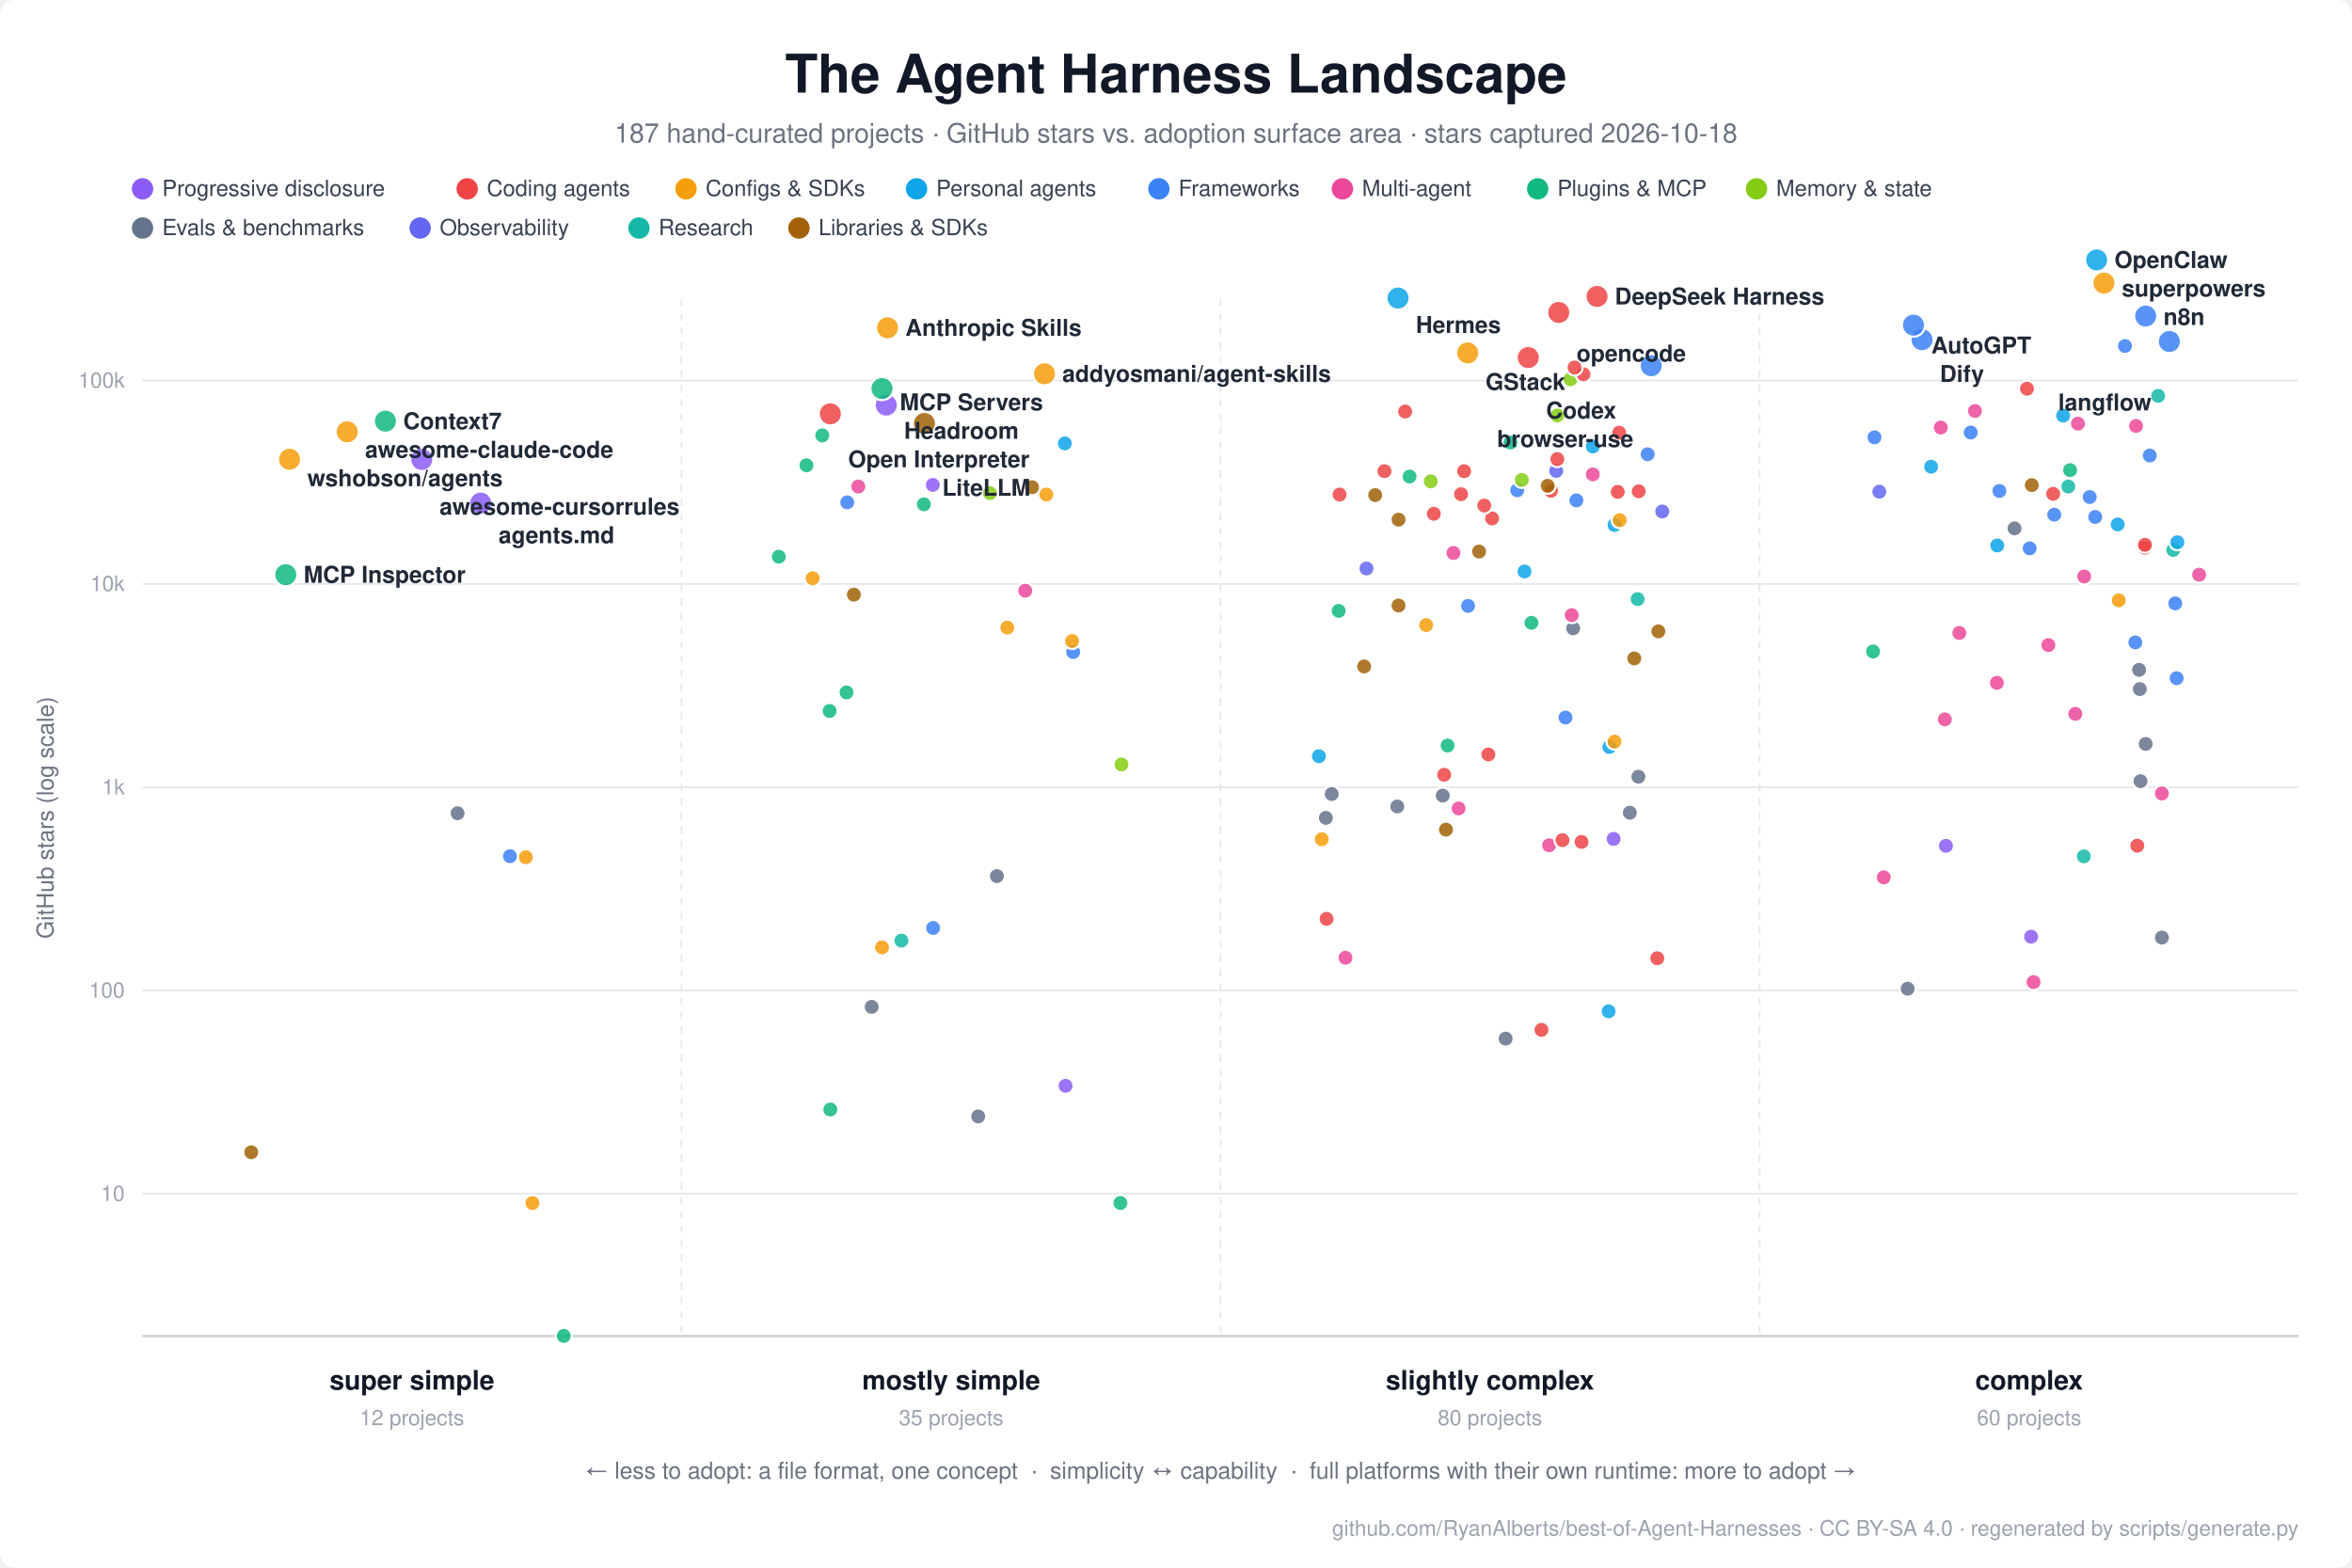
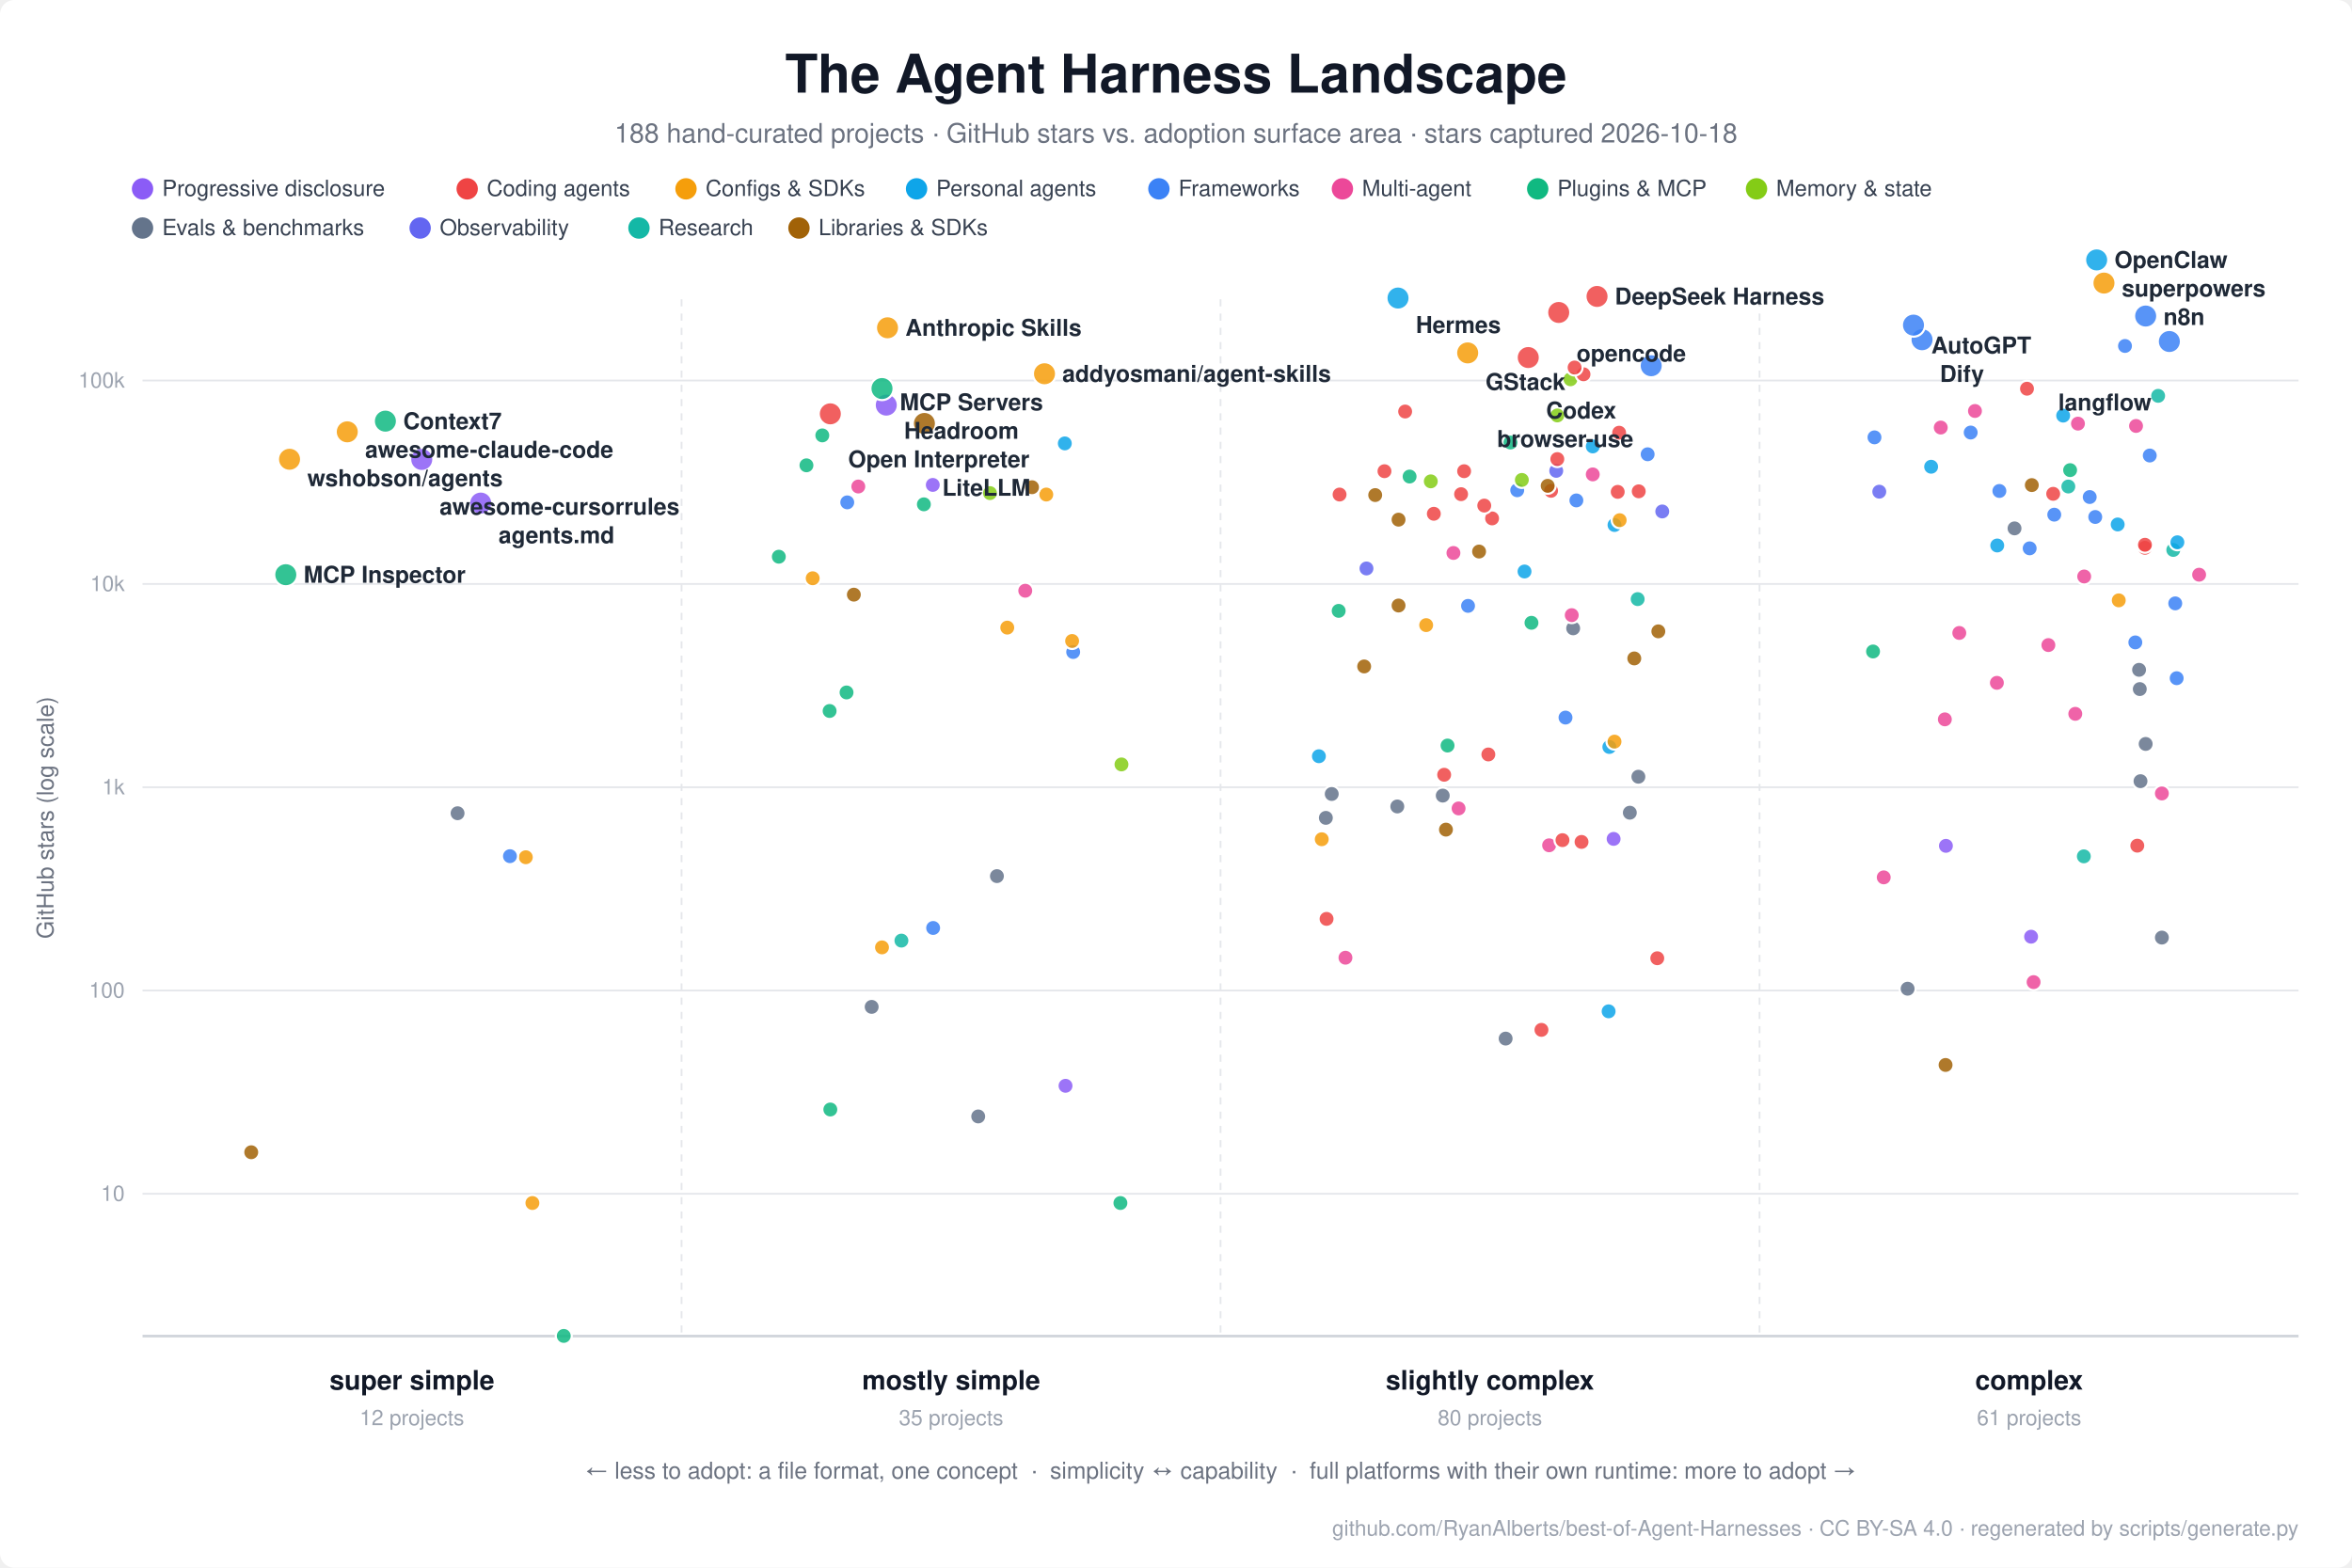
<svg xmlns="http://www.w3.org/2000/svg" viewBox="0 0 1320 880" font-family="-apple-system, 'Segoe UI', Helvetica, Arial, sans-serif">
  <rect width="1320" height="880" fill="#ffffff" rx="8" />
  <text x="660.0" y="52" text-anchor="middle" font-size="30" font-weight="700" fill="#111827">The Agent Harness Landscape</text>
-   <text x="660.0" y="80" text-anchor="middle" font-size="15" fill="#6b7280">187 hand-curated projects · GitHub stars vs. adoption surface area · stars captured 2026-10-18</text>
+   <text x="660.0" y="80" text-anchor="middle" font-size="15" fill="#6b7280">188 hand-curated projects · GitHub stars vs. adoption surface area · stars captured 2026-10-18</text>
  <circle cx="80" cy="106" r="6" fill="#8b5cf6" />
  <text x="91" y="110" font-size="12.5" fill="#374151">Progressive disclosure</text>
  <circle cx="262.2" cy="106" r="6" fill="#ef4444" />
  <text x="273.2" y="110" font-size="12.5" fill="#374151">Coding agents</text>
  <circle cx="385.0" cy="106" r="6" fill="#f59e0b" />
  <text x="396.0" y="110" font-size="12.5" fill="#374151">Configs &amp; SDKs</text>
  <circle cx="514.4" cy="106" r="6" fill="#0ea5e9" />
  <text x="525.4" y="110" font-size="12.5" fill="#374151">Personal agents</text>
  <circle cx="650.4" cy="106" r="6" fill="#3b82f6" />
  <text x="661.4" y="110" font-size="12.5" fill="#374151">Frameworks</text>
  <circle cx="753.4" cy="106" r="6" fill="#ec4899" />
  <text x="764.4" y="110" font-size="12.5" fill="#374151">Multi-agent</text>
  <circle cx="863.0" cy="106" r="6" fill="#10b981" />
  <text x="874.0" y="110" font-size="12.5" fill="#374151">Plugins &amp; MCP</text>
  <circle cx="985.8" cy="106" r="6" fill="#84cc16" />
  <text x="996.8" y="110" font-size="12.5" fill="#374151">Memory &amp; state</text>
  <circle cx="80" cy="128" r="6" fill="#64748b" />
  <text x="91" y="132" font-size="12.5" fill="#374151">Evals &amp; benchmarks</text>
  <circle cx="235.8" cy="128" r="6" fill="#6366f1" />
  <text x="246.8" y="132" font-size="12.5" fill="#374151">Observability</text>
  <circle cx="358.6" cy="128" r="6" fill="#14b8a6" />
  <text x="369.6" y="132" font-size="12.5" fill="#374151">Research</text>
  <circle cx="448.4" cy="128" r="6" fill="#a16207" />
  <text x="459.4" y="132" font-size="12.5" fill="#374151">Libraries &amp; SDKs</text>
  <line x1="80" y1="670.1" x2="1290" y2="670.1" stroke="#e5e7eb" stroke-width="1" />
  <text x="70" y="674.1" text-anchor="end" font-size="12" fill="#9ca3af">10</text>
  <line x1="80" y1="556.0" x2="1290" y2="556.0" stroke="#e5e7eb" stroke-width="1" />
  <text x="70" y="560.0" text-anchor="end" font-size="12" fill="#9ca3af">100</text>
  <line x1="80" y1="441.9" x2="1290" y2="441.9" stroke="#e5e7eb" stroke-width="1" />
  <text x="70" y="445.9" text-anchor="end" font-size="12" fill="#9ca3af">1k</text>
  <line x1="80" y1="327.8" x2="1290" y2="327.8" stroke="#e5e7eb" stroke-width="1" />
  <text x="70" y="331.8" text-anchor="end" font-size="12" fill="#9ca3af">10k</text>
  <line x1="80" y1="213.6" x2="1290" y2="213.6" stroke="#e5e7eb" stroke-width="1" />
  <text x="70" y="217.6" text-anchor="end" font-size="12" fill="#9ca3af">100k</text>
  <text x="30" y="459" font-size="13" fill="#6b7280" transform="rotate(-90 30 459)" text-anchor="middle">GitHub stars (log scale)</text>
  <text x="231.2" y="780" text-anchor="middle" font-size="15" font-weight="600" fill="#111827">super simple</text>
  <text x="231.2" y="800" text-anchor="middle" font-size="12" fill="#9ca3af">12 projects</text>
  <line x1="382.5" y1="168" x2="382.5" y2="750" stroke="#e5e7eb" stroke-width="1" stroke-dasharray="4 4" />
  <text x="533.8" y="780" text-anchor="middle" font-size="15" font-weight="600" fill="#111827">mostly simple</text>
  <text x="533.8" y="800" text-anchor="middle" font-size="12" fill="#9ca3af">35 projects</text>
  <line x1="685.0" y1="168" x2="685.0" y2="750" stroke="#e5e7eb" stroke-width="1" stroke-dasharray="4 4" />
  <text x="836.2" y="780" text-anchor="middle" font-size="15" font-weight="600" fill="#111827">slightly complex</text>
  <text x="836.2" y="800" text-anchor="middle" font-size="12" fill="#9ca3af">80 projects</text>
  <line x1="987.5" y1="168" x2="987.5" y2="750" stroke="#e5e7eb" stroke-width="1" stroke-dasharray="4 4" />
  <text x="1138.8" y="780" text-anchor="middle" font-size="15" font-weight="600" fill="#111827">complex</text>
-   <text x="1138.8" y="800" text-anchor="middle" font-size="12" fill="#9ca3af">60 projects</text>
+   <text x="1138.8" y="800" text-anchor="middle" font-size="12" fill="#9ca3af">61 projects</text>
  <line x1="80" y1="750" x2="1290" y2="750" stroke="#d1d5db" stroke-width="1.5" />
  <text x="685.0" y="830" text-anchor="middle" font-size="13" fill="#6b7280">←  less to adopt: a file format, one concept  ·  simplicity ↔ capability  ·  full platforms with their own runtime: more to adopt  →</text>
  <circle cx="316.4" cy="749.9" r="4.5" fill="#10b981" fill-opacity="0.85" stroke="#ffffff" stroke-width="1.2" />
  <circle cx="298.8" cy="675.3" r="4.5" fill="#f59e0b" fill-opacity="0.85" stroke="#ffffff" stroke-width="1.2" />
  <circle cx="628.8" cy="675.3" r="4.5" fill="#10b981" fill-opacity="0.85" stroke="#ffffff" stroke-width="1.2" />
  <circle cx="141.0" cy="646.8" r="4.5" fill="#a16207" fill-opacity="0.85" stroke="#ffffff" stroke-width="1.2" />
  <circle cx="549.0" cy="626.7" r="4.5" fill="#64748b" fill-opacity="0.85" stroke="#ffffff" stroke-width="1.2" />
  <circle cx="466.0" cy="622.8" r="4.5" fill="#10b981" fill-opacity="0.85" stroke="#ffffff" stroke-width="1.2" />
  <circle cx="598.0" cy="609.5" r="4.5" fill="#8b5cf6" fill-opacity="0.85" stroke="#ffffff" stroke-width="1.2" />
+   <circle cx="1091.9" cy="597.8" r="4.5" fill="#a16207" fill-opacity="0.85" stroke="#ffffff" stroke-width="1.2" />
  <circle cx="845.0" cy="583.0" r="4.5" fill="#64748b" fill-opacity="0.85" stroke="#ffffff" stroke-width="1.2" />
  <circle cx="865.1" cy="578.1" r="4.5" fill="#ef4444" fill-opacity="0.85" stroke="#ffffff" stroke-width="1.2" />
  <circle cx="902.8" cy="567.7" r="4.5" fill="#0ea5e9" fill-opacity="0.85" stroke="#ffffff" stroke-width="1.2" />
  <circle cx="489.2" cy="565.2" r="4.5" fill="#64748b" fill-opacity="0.85" stroke="#ffffff" stroke-width="1.2" />
  <circle cx="1070.6" cy="555.0" r="4.5" fill="#64748b" fill-opacity="0.85" stroke="#ffffff" stroke-width="1.2" />
  <circle cx="1141.3" cy="551.3" r="4.5" fill="#ec4899" fill-opacity="0.85" stroke="#ffffff" stroke-width="1.2" />
  <circle cx="930.1" cy="537.9" r="4.5" fill="#ef4444" fill-opacity="0.85" stroke="#ffffff" stroke-width="1.2" />
  <circle cx="755.1" cy="537.6" r="4.5" fill="#ec4899" fill-opacity="0.85" stroke="#ffffff" stroke-width="1.2" />
  <circle cx="495.0" cy="531.8" r="4.5" fill="#f59e0b" fill-opacity="0.85" stroke="#ffffff" stroke-width="1.2" />
  <circle cx="505.9" cy="528.0" r="4.5" fill="#14b8a6" fill-opacity="0.85" stroke="#ffffff" stroke-width="1.2" />
  <circle cx="1213.3" cy="526.3" r="4.5" fill="#64748b" fill-opacity="0.85" stroke="#ffffff" stroke-width="1.2" />
  <circle cx="1139.9" cy="525.8" r="4.5" fill="#8b5cf6" fill-opacity="0.85" stroke="#ffffff" stroke-width="1.2" />
  <circle cx="523.7" cy="520.9" r="4.5" fill="#3b82f6" fill-opacity="0.85" stroke="#ffffff" stroke-width="1.2" />
  <circle cx="744.5" cy="515.8" r="4.5" fill="#ef4444" fill-opacity="0.85" stroke="#ffffff" stroke-width="1.2" />
  <circle cx="1057.2" cy="492.5" r="4.5" fill="#ec4899" fill-opacity="0.85" stroke="#ffffff" stroke-width="1.2" />
  <circle cx="559.5" cy="491.8" r="4.5" fill="#64748b" fill-opacity="0.85" stroke="#ffffff" stroke-width="1.2" />
  <circle cx="295.1" cy="481.2" r="4.5" fill="#f59e0b" fill-opacity="0.85" stroke="#ffffff" stroke-width="1.2" />
  <circle cx="1169.5" cy="480.7" r="4.5" fill="#14b8a6" fill-opacity="0.85" stroke="#ffffff" stroke-width="1.2" />
  <circle cx="286.2" cy="480.6" r="4.5" fill="#3b82f6" fill-opacity="0.85" stroke="#ffffff" stroke-width="1.2" />
  <circle cx="1092.1" cy="474.8" r="4.5" fill="#8b5cf6" fill-opacity="0.85" stroke="#ffffff" stroke-width="1.2" />
  <circle cx="1199.5" cy="474.7" r="4.5" fill="#ef4444" fill-opacity="0.85" stroke="#ffffff" stroke-width="1.2" />
  <circle cx="869.4" cy="474.5" r="4.5" fill="#ec4899" fill-opacity="0.85" stroke="#ffffff" stroke-width="1.2" />
  <circle cx="887.6" cy="472.6" r="4.5" fill="#ef4444" fill-opacity="0.85" stroke="#ffffff" stroke-width="1.2" />
  <circle cx="876.9" cy="471.6" r="4.5" fill="#ef4444" fill-opacity="0.85" stroke="#ffffff" stroke-width="1.2" />
  <circle cx="741.8" cy="471.1" r="4.5" fill="#f59e0b" fill-opacity="0.85" stroke="#ffffff" stroke-width="1.2" />
  <circle cx="905.6" cy="470.9" r="4.5" fill="#8b5cf6" fill-opacity="0.85" stroke="#ffffff" stroke-width="1.2" />
  <circle cx="811.5" cy="465.7" r="4.5" fill="#a16207" fill-opacity="0.85" stroke="#ffffff" stroke-width="1.2" />
  <circle cx="744.1" cy="459.1" r="4.5" fill="#64748b" fill-opacity="0.85" stroke="#ffffff" stroke-width="1.2" />
  <circle cx="256.8" cy="456.5" r="4.5" fill="#64748b" fill-opacity="0.85" stroke="#ffffff" stroke-width="1.2" />
  <circle cx="914.7" cy="456.2" r="4.5" fill="#64748b" fill-opacity="0.85" stroke="#ffffff" stroke-width="1.2" />
  <circle cx="818.6" cy="453.8" r="4.5" fill="#ec4899" fill-opacity="0.85" stroke="#ffffff" stroke-width="1.2" />
  <circle cx="784.2" cy="452.7" r="4.5" fill="#64748b" fill-opacity="0.85" stroke="#ffffff" stroke-width="1.2" />
  <circle cx="809.7" cy="446.6" r="4.5" fill="#64748b" fill-opacity="0.85" stroke="#ffffff" stroke-width="1.2" />
  <circle cx="747.4" cy="445.7" r="4.5" fill="#64748b" fill-opacity="0.85" stroke="#ffffff" stroke-width="1.2" />
  <circle cx="1213.3" cy="445.4" r="4.5" fill="#ec4899" fill-opacity="0.85" stroke="#ffffff" stroke-width="1.2" />
  <circle cx="1201.3" cy="438.5" r="4.5" fill="#64748b" fill-opacity="0.85" stroke="#ffffff" stroke-width="1.2" />
  <circle cx="919.5" cy="436.0" r="4.5" fill="#64748b" fill-opacity="0.85" stroke="#ffffff" stroke-width="1.2" />
  <circle cx="810.5" cy="434.9" r="4.5" fill="#ef4444" fill-opacity="0.85" stroke="#ffffff" stroke-width="1.2" />
  <circle cx="629.4" cy="429.1" r="4.5" fill="#84cc16" fill-opacity="0.85" stroke="#ffffff" stroke-width="1.2" />
  <circle cx="740.2" cy="424.5" r="4.5" fill="#0ea5e9" fill-opacity="0.85" stroke="#ffffff" stroke-width="1.2" />
  <circle cx="835.3" cy="423.5" r="4.5" fill="#ef4444" fill-opacity="0.85" stroke="#ffffff" stroke-width="1.2" />
  <circle cx="903.2" cy="419.3" r="4.5" fill="#0ea5e9" fill-opacity="0.85" stroke="#ffffff" stroke-width="1.2" />
  <circle cx="812.4" cy="418.5" r="4.5" fill="#10b981" fill-opacity="0.85" stroke="#ffffff" stroke-width="1.2" />
  <circle cx="1204.2" cy="417.6" r="4.5" fill="#64748b" fill-opacity="0.85" stroke="#ffffff" stroke-width="1.2" />
  <circle cx="906.1" cy="416.3" r="4.5" fill="#f59e0b" fill-opacity="0.85" stroke="#ffffff" stroke-width="1.2" />
  <circle cx="1091.5" cy="403.8" r="4.5" fill="#ec4899" fill-opacity="0.85" stroke="#ffffff" stroke-width="1.2" />
  <circle cx="878.6" cy="402.8" r="4.5" fill="#3b82f6" fill-opacity="0.85" stroke="#ffffff" stroke-width="1.2" />
  <circle cx="1164.7" cy="400.7" r="4.5" fill="#ec4899" fill-opacity="0.85" stroke="#ffffff" stroke-width="1.2" />
  <circle cx="465.6" cy="399.1" r="4.5" fill="#10b981" fill-opacity="0.85" stroke="#ffffff" stroke-width="1.2" />
  <circle cx="475.1" cy="388.7" r="4.5" fill="#10b981" fill-opacity="0.85" stroke="#ffffff" stroke-width="1.2" />
  <circle cx="1200.9" cy="386.8" r="4.5" fill="#64748b" fill-opacity="0.85" stroke="#ffffff" stroke-width="1.2" />
  <circle cx="1120.7" cy="383.3" r="4.5" fill="#ec4899" fill-opacity="0.85" stroke="#ffffff" stroke-width="1.2" />
  <circle cx="1221.6" cy="380.7" r="4.5" fill="#3b82f6" fill-opacity="0.85" stroke="#ffffff" stroke-width="1.2" />
  <circle cx="1200.5" cy="376.0" r="4.5" fill="#64748b" fill-opacity="0.85" stroke="#ffffff" stroke-width="1.2" />
  <circle cx="765.6" cy="374.1" r="4.5" fill="#a16207" fill-opacity="0.85" stroke="#ffffff" stroke-width="1.2" />
  <circle cx="917.2" cy="369.6" r="4.5" fill="#a16207" fill-opacity="0.85" stroke="#ffffff" stroke-width="1.2" />
  <circle cx="602.3" cy="366.0" r="4.5" fill="#3b82f6" fill-opacity="0.85" stroke="#ffffff" stroke-width="1.2" />
  <circle cx="1051.2" cy="365.7" r="4.5" fill="#10b981" fill-opacity="0.85" stroke="#ffffff" stroke-width="1.2" />
  <circle cx="1149.6" cy="362.1" r="4.5" fill="#ec4899" fill-opacity="0.85" stroke="#ffffff" stroke-width="1.2" />
  <circle cx="1198.4" cy="360.6" r="4.5" fill="#3b82f6" fill-opacity="0.85" stroke="#ffffff" stroke-width="1.2" />
  <circle cx="601.7" cy="359.8" r="4.5" fill="#f59e0b" fill-opacity="0.85" stroke="#ffffff" stroke-width="1.2" />
  <circle cx="1099.6" cy="355.3" r="4.5" fill="#ec4899" fill-opacity="0.85" stroke="#ffffff" stroke-width="1.2" />
  <circle cx="930.7" cy="354.4" r="4.5" fill="#a16207" fill-opacity="0.85" stroke="#ffffff" stroke-width="1.2" />
  <circle cx="882.9" cy="352.7" r="4.5" fill="#64748b" fill-opacity="0.85" stroke="#ffffff" stroke-width="1.2" />
  <circle cx="565.3" cy="352.3" r="4.5" fill="#f59e0b" fill-opacity="0.85" stroke="#ffffff" stroke-width="1.2" />
  <circle cx="800.4" cy="350.9" r="4.5" fill="#f59e0b" fill-opacity="0.85" stroke="#ffffff" stroke-width="1.2" />
  <circle cx="859.5" cy="349.6" r="4.5" fill="#10b981" fill-opacity="0.85" stroke="#ffffff" stroke-width="1.2" />
  <circle cx="882.1" cy="345.3" r="4.5" fill="#ec4899" fill-opacity="0.85" stroke="#ffffff" stroke-width="1.2" />
  <circle cx="751.3" cy="342.9" r="4.5" fill="#10b981" fill-opacity="0.85" stroke="#ffffff" stroke-width="1.2" />
  <circle cx="823.9" cy="340.1" r="4.5" fill="#3b82f6" fill-opacity="0.85" stroke="#ffffff" stroke-width="1.2" />
  <circle cx="784.9" cy="339.9" r="4.5" fill="#a16207" fill-opacity="0.85" stroke="#ffffff" stroke-width="1.2" />
  <circle cx="1220.8" cy="338.7" r="4.5" fill="#3b82f6" fill-opacity="0.85" stroke="#ffffff" stroke-width="1.2" />
  <circle cx="1189.1" cy="337.0" r="4.5" fill="#f59e0b" fill-opacity="0.85" stroke="#ffffff" stroke-width="1.2" />
  <circle cx="919.1" cy="336.3" r="4.5" fill="#14b8a6" fill-opacity="0.85" stroke="#ffffff" stroke-width="1.2" />
  <circle cx="479.2" cy="333.8" r="4.5" fill="#a16207" fill-opacity="0.85" stroke="#ffffff" stroke-width="1.2" />
  <circle cx="575.4" cy="331.6" r="4.5" fill="#ec4899" fill-opacity="0.85" stroke="#ffffff" stroke-width="1.2" />
  <circle cx="456.1" cy="324.6" r="4.5" fill="#f59e0b" fill-opacity="0.85" stroke="#ffffff" stroke-width="1.2" />
  <circle cx="1169.7" cy="323.6" r="4.5" fill="#ec4899" fill-opacity="0.85" stroke="#ffffff" stroke-width="1.2" />
  <circle cx="160.4" cy="322.6" r="6.5" fill="#10b981" fill-opacity="0.85" stroke="#ffffff" stroke-width="1.2" />
  <circle cx="1234.2" cy="322.6" r="4.5" fill="#ec4899" fill-opacity="0.85" stroke="#ffffff" stroke-width="1.2" />
  <circle cx="855.6" cy="320.8" r="4.5" fill="#0ea5e9" fill-opacity="0.85" stroke="#ffffff" stroke-width="1.2" />
  <circle cx="766.9" cy="319.1" r="4.5" fill="#6366f1" fill-opacity="0.85" stroke="#ffffff" stroke-width="1.2" />
  <circle cx="437.1" cy="312.5" r="4.5" fill="#10b981" fill-opacity="0.85" stroke="#ffffff" stroke-width="1.2" />
  <circle cx="815.7" cy="310.4" r="4.5" fill="#ec4899" fill-opacity="0.85" stroke="#ffffff" stroke-width="1.2" />
  <circle cx="830.1" cy="309.6" r="4.5" fill="#a16207" fill-opacity="0.85" stroke="#ffffff" stroke-width="1.2" />
  <circle cx="1219.7" cy="308.7" r="4.5" fill="#14b8a6" fill-opacity="0.85" stroke="#ffffff" stroke-width="1.2" />
  <circle cx="1139.1" cy="307.8" r="4.5" fill="#3b82f6" fill-opacity="0.85" stroke="#ffffff" stroke-width="1.2" />
  <circle cx="1203.8" cy="307.5" r="4.5" fill="#ef4444" fill-opacity="0.85" stroke="#ffffff" stroke-width="1.2" />
  <circle cx="1120.9" cy="306.2" r="4.5" fill="#0ea5e9" fill-opacity="0.85" stroke="#ffffff" stroke-width="1.2" />
  <circle cx="1203.8" cy="305.8" r="4.5" fill="#ef4444" fill-opacity="0.85" stroke="#ffffff" stroke-width="1.2" />
  <circle cx="1222.0" cy="304.4" r="4.5" fill="#0ea5e9" fill-opacity="0.85" stroke="#ffffff" stroke-width="1.2" />
  <circle cx="1130.6" cy="296.6" r="4.5" fill="#64748b" fill-opacity="0.85" stroke="#ffffff" stroke-width="1.2" />
  <circle cx="906.1" cy="294.7" r="4.5" fill="#0ea5e9" fill-opacity="0.85" stroke="#ffffff" stroke-width="1.2" />
  <circle cx="1188.5" cy="294.4" r="4.5" fill="#0ea5e9" fill-opacity="0.85" stroke="#ffffff" stroke-width="1.2" />
  <circle cx="909.0" cy="292.0" r="4.5" fill="#f59e0b" fill-opacity="0.85" stroke="#ffffff" stroke-width="1.2" />
  <circle cx="784.9" cy="291.7" r="4.5" fill="#a16207" fill-opacity="0.85" stroke="#ffffff" stroke-width="1.2" />
  <circle cx="837.4" cy="291.0" r="4.5" fill="#ef4444" fill-opacity="0.85" stroke="#ffffff" stroke-width="1.2" />
  <circle cx="1175.9" cy="290.2" r="4.5" fill="#3b82f6" fill-opacity="0.85" stroke="#ffffff" stroke-width="1.2" />
  <circle cx="1152.9" cy="288.9" r="4.5" fill="#3b82f6" fill-opacity="0.85" stroke="#ffffff" stroke-width="1.2" />
  <circle cx="804.7" cy="288.4" r="4.5" fill="#ef4444" fill-opacity="0.85" stroke="#ffffff" stroke-width="1.2" />
  <circle cx="932.9" cy="287.1" r="4.5" fill="#6366f1" fill-opacity="0.85" stroke="#ffffff" stroke-width="1.2" />
  <circle cx="833.0" cy="283.8" r="4.5" fill="#ef4444" fill-opacity="0.85" stroke="#ffffff" stroke-width="1.2" />
  <circle cx="518.5" cy="283.1" r="4.5" fill="#10b981" fill-opacity="0.85" stroke="#ffffff" stroke-width="1.2" />
  <circle cx="269.8" cy="282.4" r="6.5" fill="#8b5cf6" fill-opacity="0.85" stroke="#ffffff" stroke-width="1.2" />
  <circle cx="475.5" cy="282.0" r="4.5" fill="#3b82f6" fill-opacity="0.85" stroke="#ffffff" stroke-width="1.2" />
  <circle cx="884.7" cy="280.9" r="4.5" fill="#3b82f6" fill-opacity="0.85" stroke="#ffffff" stroke-width="1.2" />
  <circle cx="1172.8" cy="279.0" r="4.5" fill="#3b82f6" fill-opacity="0.85" stroke="#ffffff" stroke-width="1.2" />
  <circle cx="771.8" cy="277.9" r="4.5" fill="#a16207" fill-opacity="0.85" stroke="#ffffff" stroke-width="1.2" />
  <circle cx="587.2" cy="277.6" r="4.5" fill="#f59e0b" fill-opacity="0.85" stroke="#ffffff" stroke-width="1.2" />
  <circle cx="751.8" cy="277.6" r="4.5" fill="#ef4444" fill-opacity="0.85" stroke="#ffffff" stroke-width="1.2" />
  <circle cx="820.0" cy="277.4" r="4.5" fill="#ef4444" fill-opacity="0.85" stroke="#ffffff" stroke-width="1.2" />
  <circle cx="1152.3" cy="277.2" r="4.5" fill="#ef4444" fill-opacity="0.85" stroke="#ffffff" stroke-width="1.2" />
  <circle cx="555.6" cy="276.8" r="4.5" fill="#84cc16" fill-opacity="0.85" stroke="#ffffff" stroke-width="1.2" />
  <circle cx="907.9" cy="276.1" r="4.5" fill="#ef4444" fill-opacity="0.85" stroke="#ffffff" stroke-width="1.2" />
  <circle cx="1054.7" cy="276.0" r="4.5" fill="#6366f1" fill-opacity="0.85" stroke="#ffffff" stroke-width="1.2" />
  <circle cx="919.7" cy="275.8" r="4.5" fill="#ef4444" fill-opacity="0.85" stroke="#ffffff" stroke-width="1.2" />
  <circle cx="1122.1" cy="275.6" r="4.5" fill="#3b82f6" fill-opacity="0.85" stroke="#ffffff" stroke-width="1.2" />
  <circle cx="870.5" cy="275.5" r="4.5" fill="#ef4444" fill-opacity="0.85" stroke="#ffffff" stroke-width="1.2" />
  <circle cx="851.5" cy="275.2" r="4.5" fill="#3b82f6" fill-opacity="0.85" stroke="#ffffff" stroke-width="1.2" />
  <circle cx="579.2" cy="273.5" r="4.5" fill="#a16207" fill-opacity="0.85" stroke="#ffffff" stroke-width="1.2" />
  <circle cx="481.7" cy="273.1" r="4.5" fill="#ec4899" fill-opacity="0.85" stroke="#ffffff" stroke-width="1.2" />
  <circle cx="1160.8" cy="273.1" r="4.5" fill="#14b8a6" fill-opacity="0.85" stroke="#ffffff" stroke-width="1.2" />
  <circle cx="868.6" cy="272.7" r="4.5" fill="#a16207" fill-opacity="0.85" stroke="#ffffff" stroke-width="1.2" />
  <circle cx="1140.3" cy="272.3" r="4.5" fill="#a16207" fill-opacity="0.85" stroke="#ffffff" stroke-width="1.2" />
  <circle cx="523.5" cy="272.2" r="4.5" fill="#8b5cf6" fill-opacity="0.85" stroke="#ffffff" stroke-width="1.2" />
  <circle cx="803.0" cy="270.2" r="4.5" fill="#84cc16" fill-opacity="0.85" stroke="#ffffff" stroke-width="1.2" />
  <circle cx="854.1" cy="269.4" r="4.5" fill="#84cc16" fill-opacity="0.85" stroke="#ffffff" stroke-width="1.2" />
  <circle cx="791.1" cy="267.5" r="4.5" fill="#10b981" fill-opacity="0.85" stroke="#ffffff" stroke-width="1.2" />
  <circle cx="893.9" cy="266.3" r="4.5" fill="#ec4899" fill-opacity="0.85" stroke="#ffffff" stroke-width="1.2" />
  <circle cx="821.7" cy="264.5" r="4.5" fill="#ef4444" fill-opacity="0.85" stroke="#ffffff" stroke-width="1.2" />
  <circle cx="777.0" cy="264.5" r="4.5" fill="#ef4444" fill-opacity="0.85" stroke="#ffffff" stroke-width="1.2" />
  <circle cx="873.4" cy="264.3" r="4.5" fill="#6366f1" fill-opacity="0.85" stroke="#ffffff" stroke-width="1.2" />
  <circle cx="1161.8" cy="263.9" r="4.5" fill="#10b981" fill-opacity="0.85" stroke="#ffffff" stroke-width="1.2" />
  <circle cx="1083.8" cy="262.0" r="4.5" fill="#0ea5e9" fill-opacity="0.85" stroke="#ffffff" stroke-width="1.2" />
  <circle cx="452.6" cy="261.2" r="4.5" fill="#10b981" fill-opacity="0.85" stroke="#ffffff" stroke-width="1.2" />
  <circle cx="236.7" cy="257.9" r="6.5" fill="#8b5cf6" fill-opacity="0.85" stroke="#ffffff" stroke-width="1.2" />
  <circle cx="162.5" cy="257.8" r="6.5" fill="#f59e0b" fill-opacity="0.85" stroke="#ffffff" stroke-width="1.2" />
  <circle cx="874.0" cy="257.7" r="4.5" fill="#ef4444" fill-opacity="0.85" stroke="#ffffff" stroke-width="1.2" />
  <circle cx="1206.5" cy="255.7" r="4.5" fill="#3b82f6" fill-opacity="0.85" stroke="#ffffff" stroke-width="1.2" />
  <circle cx="924.7" cy="255.0" r="4.5" fill="#3b82f6" fill-opacity="0.85" stroke="#ffffff" stroke-width="1.2" />
  <circle cx="893.9" cy="250.6" r="4.5" fill="#0ea5e9" fill-opacity="0.85" stroke="#ffffff" stroke-width="1.2" />
  <circle cx="597.6" cy="248.9" r="4.5" fill="#0ea5e9" fill-opacity="0.85" stroke="#ffffff" stroke-width="1.2" />
  <circle cx="847.7" cy="248.4" r="4.5" fill="#10b981" fill-opacity="0.85" stroke="#ffffff" stroke-width="1.2" />
  <circle cx="1052.0" cy="245.5" r="4.5" fill="#3b82f6" fill-opacity="0.85" stroke="#ffffff" stroke-width="1.2" />
  <circle cx="461.5" cy="244.4" r="4.5" fill="#10b981" fill-opacity="0.85" stroke="#ffffff" stroke-width="1.2" />
  <circle cx="908.7" cy="242.9" r="4.5" fill="#ef4444" fill-opacity="0.85" stroke="#ffffff" stroke-width="1.2" />
  <circle cx="1106.0" cy="242.8" r="4.5" fill="#3b82f6" fill-opacity="0.85" stroke="#ffffff" stroke-width="1.2" />
  <circle cx="194.9" cy="242.4" r="6.5" fill="#f59e0b" fill-opacity="0.85" stroke="#ffffff" stroke-width="1.2" />
  <circle cx="1089.2" cy="240.0" r="4.5" fill="#ec4899" fill-opacity="0.85" stroke="#ffffff" stroke-width="1.2" />
  <circle cx="1198.8" cy="239.1" r="4.5" fill="#ec4899" fill-opacity="0.85" stroke="#ffffff" stroke-width="1.2" />
  <circle cx="1166.2" cy="237.8" r="4.5" fill="#ec4899" fill-opacity="0.85" stroke="#ffffff" stroke-width="1.2" />
  <circle cx="518.8" cy="237.7" r="6.5" fill="#a16207" fill-opacity="0.85" stroke="#ffffff" stroke-width="1.2" />
  <circle cx="216.3" cy="236.4" r="6.5" fill="#10b981" fill-opacity="0.85" stroke="#ffffff" stroke-width="1.2" />
  <circle cx="1157.9" cy="233.3" r="4.5" fill="#0ea5e9" fill-opacity="0.85" stroke="#ffffff" stroke-width="1.2" />
  <circle cx="874.0" cy="233.2" r="4.5" fill="#84cc16" fill-opacity="0.85" stroke="#ffffff" stroke-width="1.2" />
  <circle cx="466.0" cy="232.3" r="6.5" fill="#ef4444" fill-opacity="0.85" stroke="#ffffff" stroke-width="1.2" />
  <circle cx="788.6" cy="231.0" r="4.5" fill="#ef4444" fill-opacity="0.85" stroke="#ffffff" stroke-width="1.2" />
  <circle cx="1108.4" cy="230.7" r="4.5" fill="#ec4899" fill-opacity="0.85" stroke="#ffffff" stroke-width="1.2" />
  <circle cx="497.4" cy="227.4" r="6.5" fill="#8b5cf6" fill-opacity="0.85" stroke="#ffffff" stroke-width="1.2" />
  <circle cx="1211.2" cy="222.2" r="4.5" fill="#14b8a6" fill-opacity="0.85" stroke="#ffffff" stroke-width="1.2" />
  <circle cx="1137.6" cy="218.2" r="4.5" fill="#ef4444" fill-opacity="0.85" stroke="#ffffff" stroke-width="1.2" />
  <circle cx="495.0" cy="218.1" r="6.5" fill="#10b981" fill-opacity="0.85" stroke="#ffffff" stroke-width="1.2" />
  <circle cx="881.4" cy="212.9" r="4.5" fill="#84cc16" fill-opacity="0.85" stroke="#ffffff" stroke-width="1.2" />
  <circle cx="888.7" cy="210.1" r="4.5" fill="#ef4444" fill-opacity="0.85" stroke="#ffffff" stroke-width="1.2" />
  <circle cx="586.2" cy="209.8" r="6.5" fill="#f59e0b" fill-opacity="0.85" stroke="#ffffff" stroke-width="1.2" />
  <circle cx="883.7" cy="206.3" r="4.5" fill="#ef4444" fill-opacity="0.85" stroke="#ffffff" stroke-width="1.2" />
  <circle cx="926.7" cy="205.3" r="6.5" fill="#3b82f6" fill-opacity="0.85" stroke="#ffffff" stroke-width="1.2" />
  <circle cx="857.7" cy="200.7" r="6.5" fill="#ef4444" fill-opacity="0.85" stroke="#ffffff" stroke-width="1.2" />
  <circle cx="823.7" cy="198.1" r="6.5" fill="#f59e0b" fill-opacity="0.85" stroke="#ffffff" stroke-width="1.2" />
  <circle cx="1192.6" cy="194.2" r="4.5" fill="#3b82f6" fill-opacity="0.85" stroke="#ffffff" stroke-width="1.2" />
  <circle cx="1217.5" cy="191.7" r="6.5" fill="#3b82f6" fill-opacity="0.85" stroke="#ffffff" stroke-width="1.2" />
  <circle cx="1078.7" cy="190.7" r="6.5" fill="#3b82f6" fill-opacity="0.85" stroke="#ffffff" stroke-width="1.2" />
  <circle cx="498.1" cy="184.0" r="6.5" fill="#f59e0b" fill-opacity="0.85" stroke="#ffffff" stroke-width="1.2" />
  <circle cx="1073.9" cy="182.5" r="6.5" fill="#3b82f6" fill-opacity="0.85" stroke="#ffffff" stroke-width="1.2" />
  <circle cx="1204.2" cy="177.4" r="6.5" fill="#3b82f6" fill-opacity="0.85" stroke="#ffffff" stroke-width="1.2" />
  <circle cx="874.8" cy="175.4" r="6.5" fill="#ef4444" fill-opacity="0.85" stroke="#ffffff" stroke-width="1.2" />
  <circle cx="784.6" cy="167.3" r="6.5" fill="#0ea5e9" fill-opacity="0.85" stroke="#ffffff" stroke-width="1.2" />
  <circle cx="896.3" cy="166.4" r="6.5" fill="#ef4444" fill-opacity="0.85" stroke="#ffffff" stroke-width="1.2" />
  <circle cx="1180.8" cy="158.9" r="6.5" fill="#f59e0b" fill-opacity="0.85" stroke="#ffffff" stroke-width="1.2" />
  <circle cx="1176.7" cy="145.9" r="6.5" fill="#0ea5e9" fill-opacity="0.85" stroke="#ffffff" stroke-width="1.2" />
  <text x="226.3" y="240.9" text-anchor="start" font-size="13" font-weight="600" fill="#1f2937">Context7</text>
  <text x="204.9" y="256.9" text-anchor="start" font-size="13" font-weight="600" fill="#1f2937">awesome-claude-code</text>
  <text x="172.5" y="272.9" text-anchor="start" font-size="13" font-weight="600" fill="#1f2937">wshobson/agents</text>
  <text x="246.7" y="288.9" text-anchor="start" font-size="13" font-weight="600" fill="#1f2937">awesome-cursorrules</text>
  <text x="279.8" y="304.9" text-anchor="start" font-size="13" font-weight="600" fill="#1f2937">agents.md</text>
  <text x="170.4" y="327.1" text-anchor="start" font-size="13" font-weight="600" fill="#1f2937">MCP Inspector</text>
  <text x="508.1" y="188.5" text-anchor="start" font-size="13" font-weight="600" fill="#1f2937">Anthropic Skills</text>
  <text x="596.2" y="214.3" text-anchor="start" font-size="13" font-weight="600" fill="#1f2937">addyosmani/agent-skills</text>
  <text x="505.0" y="230.3" text-anchor="start" font-size="13" font-weight="600" fill="#1f2937">MCP Servers</text>
  <text x="507.4" y="246.3" text-anchor="start" font-size="13" font-weight="600" fill="#1f2937">Headroom</text>
  <text x="476.0" y="262.3" text-anchor="start" font-size="13" font-weight="600" fill="#1f2937">Open Interpreter</text>
  <text x="528.8" y="278.3" text-anchor="start" font-size="13" font-weight="600" fill="#1f2937">LiteLLM</text>
  <text x="906.3" y="170.9" text-anchor="start" font-size="13" font-weight="600" fill="#1f2937">DeepSeek Harness</text>
  <text x="794.6" y="186.9" text-anchor="start" font-size="13" font-weight="600" fill="#1f2937">Hermes</text>
  <text x="884.8" y="202.9" text-anchor="start" font-size="13" font-weight="600" fill="#1f2937">opencode</text>
  <text x="833.7" y="218.9" text-anchor="start" font-size="13" font-weight="600" fill="#1f2937">GStack</text>
  <text x="867.7" y="234.9" text-anchor="start" font-size="13" font-weight="600" fill="#1f2937">Codex</text>
  <text x="916.7" y="250.9" text-anchor="end" font-size="13" font-weight="600" fill="#1f2937">browser-use</text>
  <text x="1186.7" y="150.4" text-anchor="start" font-size="13" font-weight="600" fill="#1f2937">OpenClaw</text>
  <text x="1190.8" y="166.4" text-anchor="start" font-size="13" font-weight="600" fill="#1f2937">superpowers</text>
  <text x="1214.2" y="182.4" text-anchor="start" font-size="13" font-weight="600" fill="#1f2937">n8n</text>
  <text x="1083.9" y="198.4" text-anchor="start" font-size="13" font-weight="600" fill="#1f2937">AutoGPT</text>
  <text x="1088.7" y="214.4" text-anchor="start" font-size="13" font-weight="600" fill="#1f2937">Dify</text>
  <text x="1207.5" y="230.4" text-anchor="end" font-size="13" font-weight="600" fill="#1f2937">langflow</text>
  <text x="1290" y="862" text-anchor="end" font-size="12" fill="#9ca3af">github.com/RyanAlberts/best-of-Agent-Harnesses · CC BY-SA 4.0 · regenerated by scripts/generate.py</text>
</svg>
